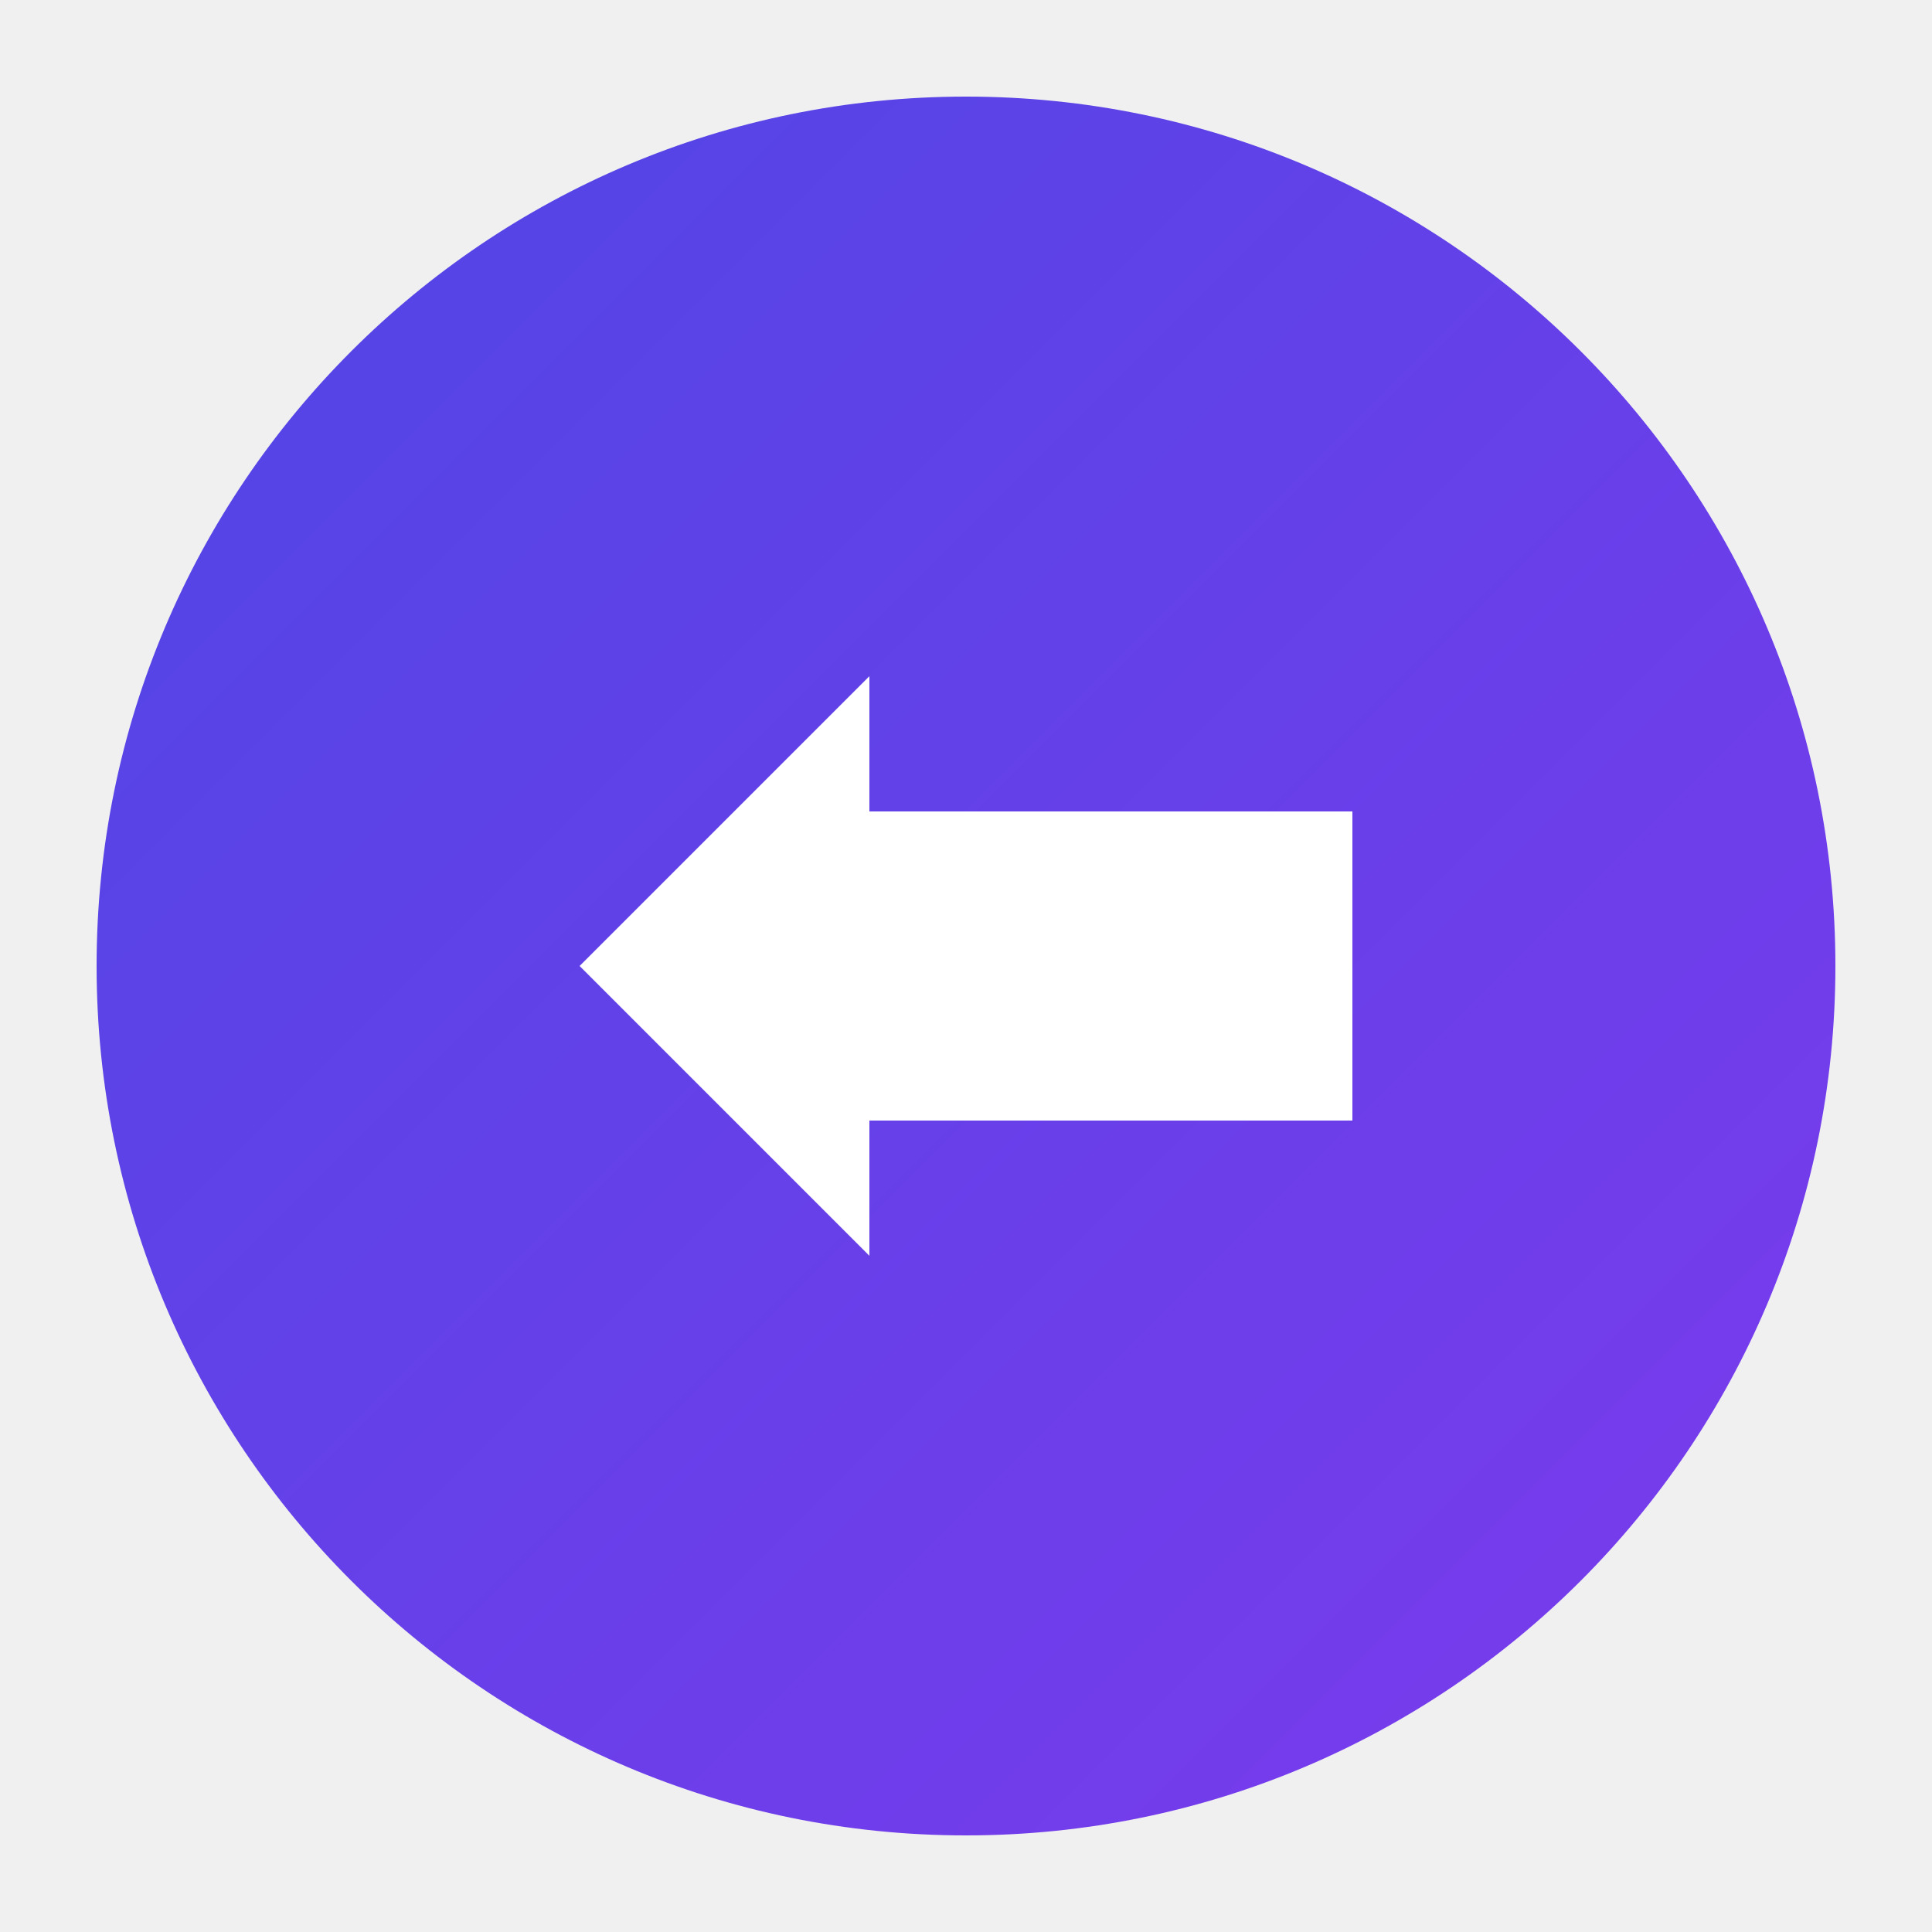
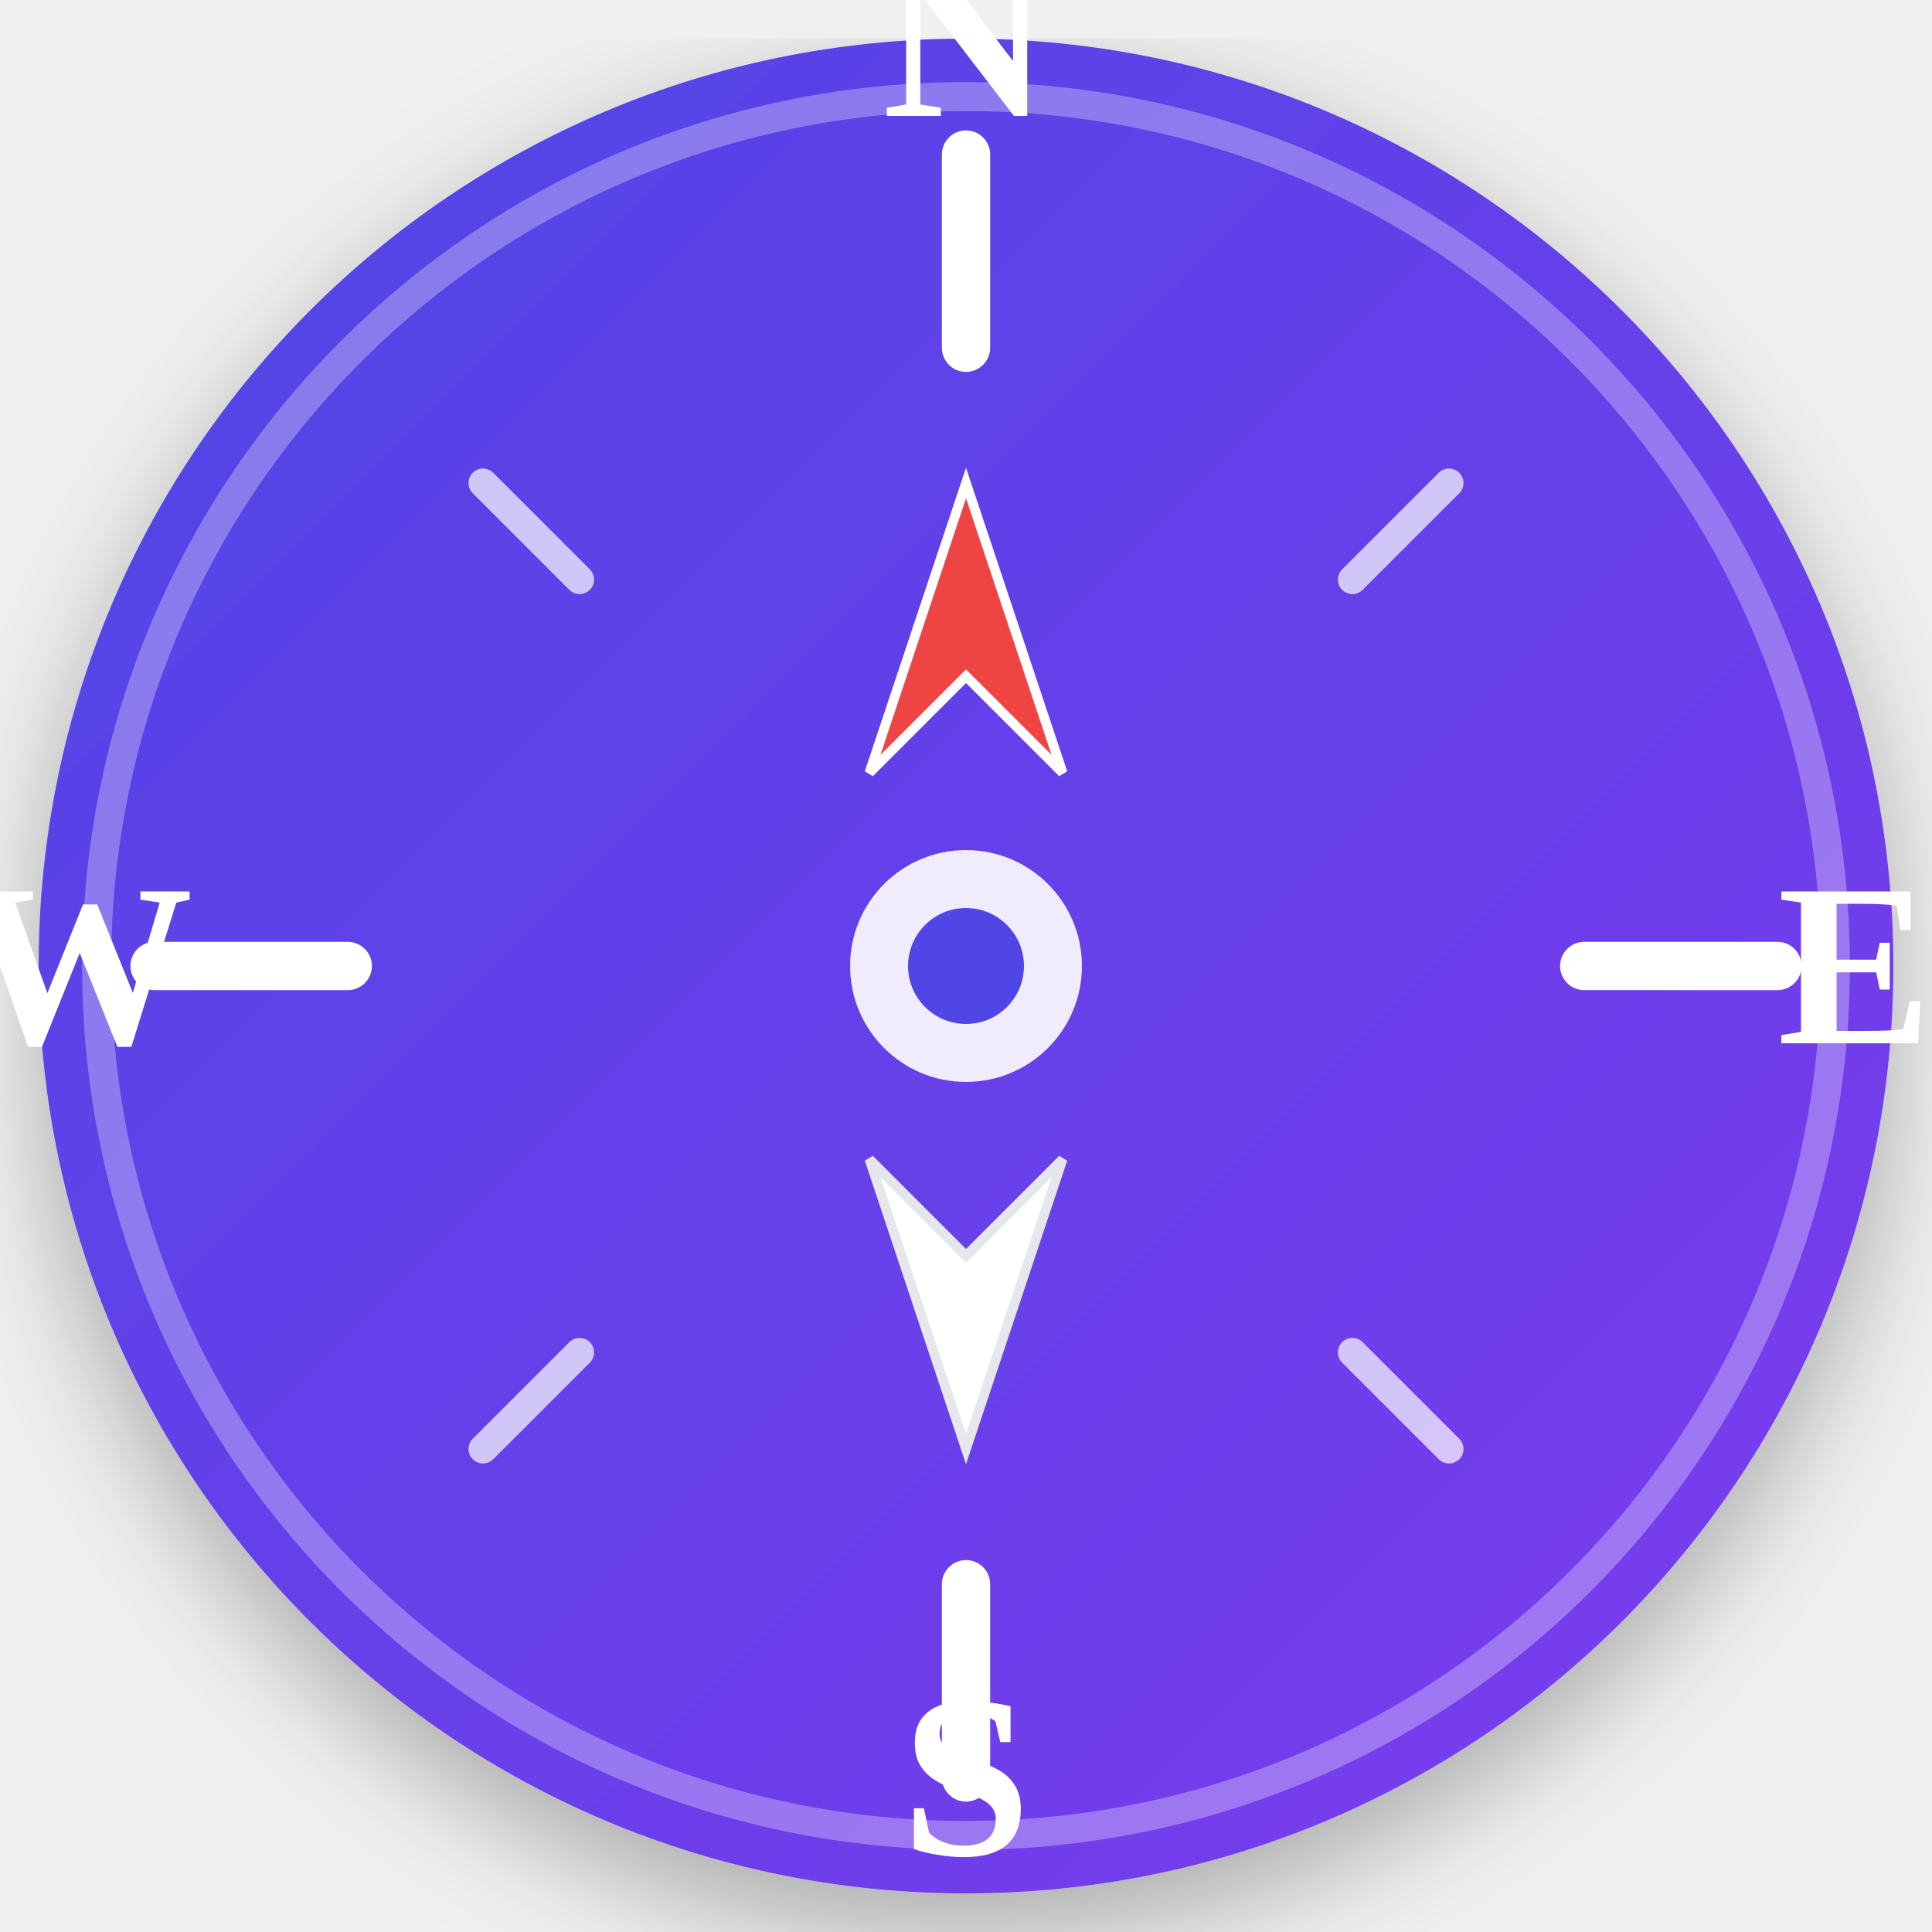
<svg xmlns="http://www.w3.org/2000/svg" viewBox="0 0 100 100">
  <defs>
-     <linearGradient id="grad" x1="0%" y1="0%" x2="100%" y2="100%">
+     <linearGradient id="compassGrad" x1="0%" y1="0%" x2="100%" y2="100%">
      <stop offset="0%" style="stop-color:#4F46E5;stop-opacity:1" />
      <stop offset="100%" style="stop-color:#7C3AED;stop-opacity:1" />
    </linearGradient>
+     <filter id="shadow">
+       <feDropShadow dx="0" dy="2" stdDeviation="3" flood-opacity="0.3" />
+     </filter>
  </defs>
-   <circle cx="50" cy="50" r="45" fill="url(#grad)" />
-   <path d="M 30 50 L 45 35 L 45 42 L 70 42 L 70 58 L 45 58 L 45 65 Z" fill="white" />
+   <circle cx="50" cy="50" r="48" fill="url(#compassGrad)" filter="url(#shadow)" />
+   <circle cx="50" cy="50" r="45" fill="none" stroke="#ffffff" stroke-width="1.5" opacity="0.3" />
+   <line x1="50" y1="8" x2="50" y2="18" stroke="#ffffff" stroke-width="2.5" stroke-linecap="round" />
+   <text x="50" y="6" text-anchor="middle" fill="#ffffff" font-size="12" font-weight="bold">N</text>
+   <line x1="50" y1="92" x2="50" y2="82" stroke="#ffffff" stroke-width="2.5" stroke-linecap="round" />
+   <text x="50" y="96" text-anchor="middle" fill="#ffffff" font-size="12" font-weight="bold">S</text>
+   <line x1="92" y1="50" x2="82" y2="50" stroke="#ffffff" stroke-width="2.5" stroke-linecap="round" />
+   <text x="96" y="54" text-anchor="middle" fill="#ffffff" font-size="12" font-weight="bold">E</text>
+   <line x1="8" y1="50" x2="18" y2="50" stroke="#ffffff" stroke-width="2.5" stroke-linecap="round" />
+   <text x="4" y="54" text-anchor="middle" fill="#ffffff" font-size="12" font-weight="bold">W</text>
+   <line x1="70" y1="30" x2="75" y2="25" stroke="#ffffff" stroke-width="1.5" stroke-linecap="round" opacity="0.7" />
+   <line x1="70" y1="70" x2="75" y2="75" stroke="#ffffff" stroke-width="1.5" stroke-linecap="round" opacity="0.7" />
+   <line x1="30" y1="70" x2="25" y2="75" stroke="#ffffff" stroke-width="1.5" stroke-linecap="round" opacity="0.7" />
+   <line x1="30" y1="30" x2="25" y2="25" stroke="#ffffff" stroke-width="1.5" stroke-linecap="round" opacity="0.7" />
+   <path d="M 50 25 L 45 40 L 50 35 L 55 40 Z" fill="#EF4444" stroke="#ffffff" stroke-width="0.5" />
+   <path d="M 50 75 L 45 60 L 50 65 L 55 60 Z" fill="#ffffff" stroke="#E5E7EB" stroke-width="0.5" />
+   <circle cx="50" cy="50" r="6" fill="#ffffff" opacity="0.9" />
+   <circle cx="50" cy="50" r="3" fill="#4F46E5" />
</svg>
